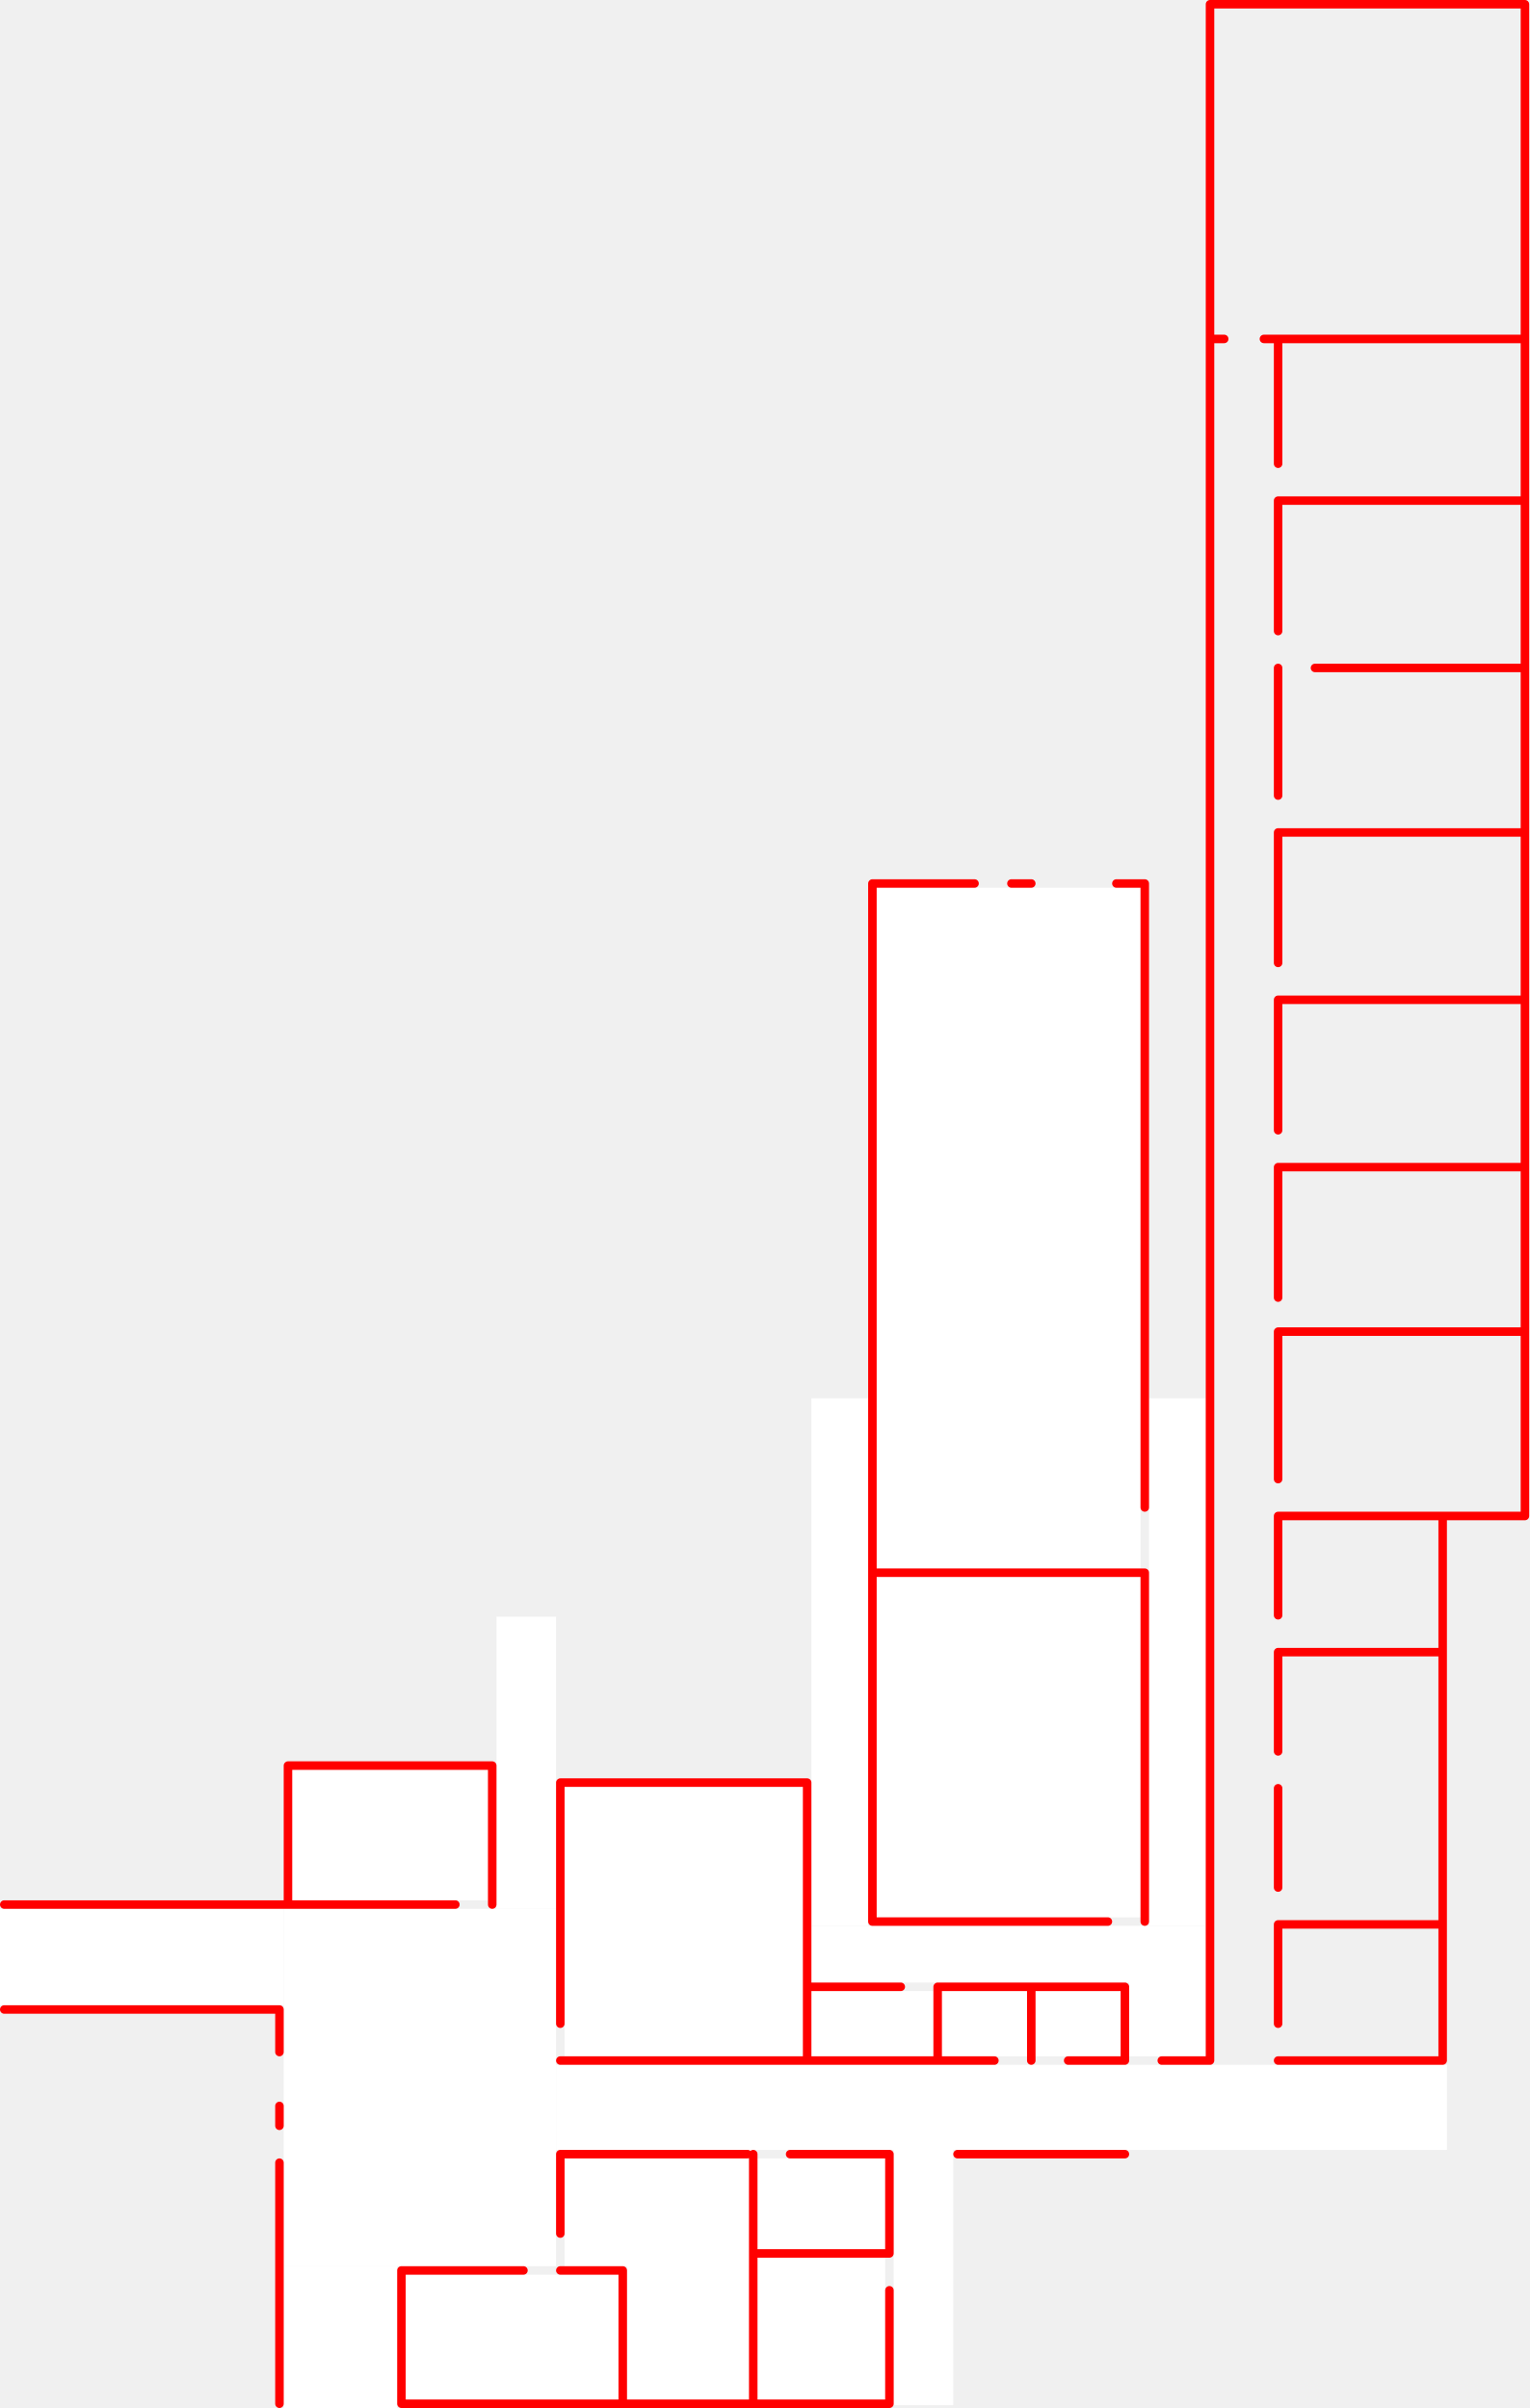
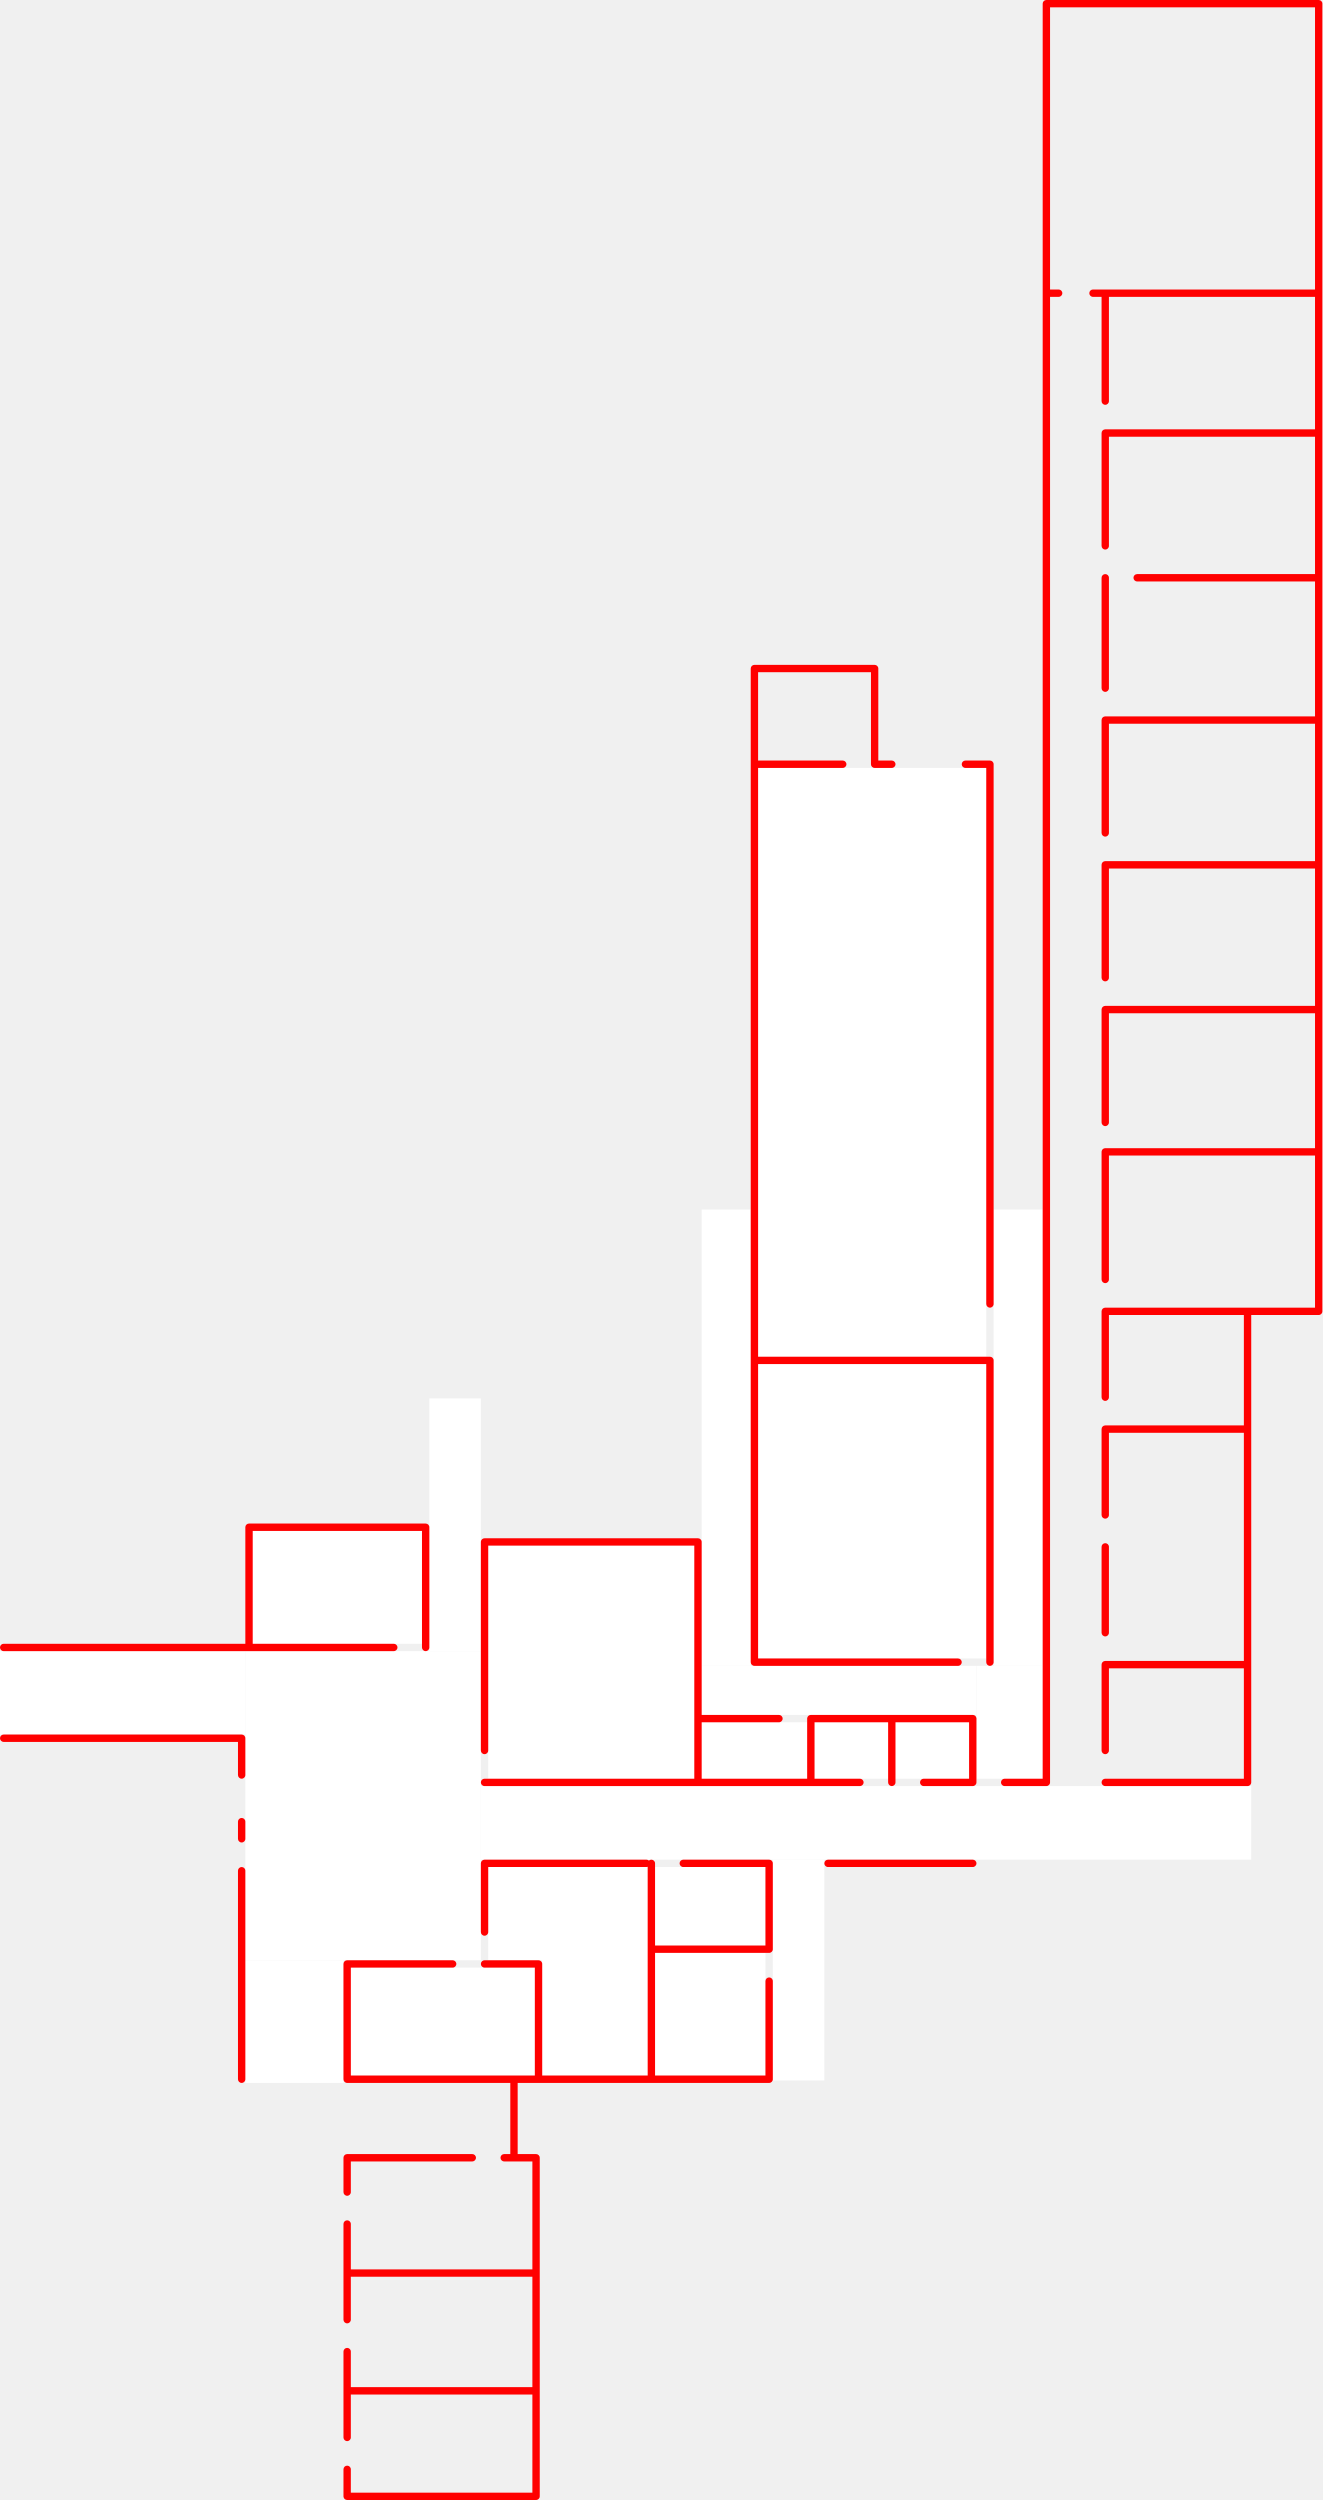
- <svg xmlns="http://www.w3.org/2000/svg" width="539" height="849" viewBox="0 0 539 849" fill="none">
+ <svg xmlns="http://www.w3.org/2000/svg" width="539" height="1019" viewBox="0 0 539 1019" fill="none">
  <g id="Group 1">
    <rect id="baÃ±os mixtos 1" x="332" y="702" width="63" height="23" fill="white" />
    <rect id="hall" x="100" y="673" width="96" height="126" fill="white" />
    <rect id="Pasillo" y="673" width="100" height="34" fill="white" />
    <rect id="pecera" x="103" y="624" width="69" height="46" fill="white" />
    <rect id="alumnos" x="199" y="630" width="84" height="95" fill="white" />
    <rect id="Pasillo_2" x="196" y="728" width="314" height="30" fill="white" />
    <rect id="Rectangle 8" x="143" y="802" width="75" height="44" fill="white" />
    <path id="Subtract" d="M264 846H221V799H199V761H264V846Z" fill="white" />
    <rect id="Pasillo_3" x="175" y="570" width="21" height="103" fill="white" />
    <rect id="Rectangle 28" x="100" y="799" width="40" height="50" fill="white" />
    <rect id="Rectangle 39" x="286" y="702" width="43" height="23" fill="white" />
    <rect id="Rectangle 35" x="398" y="679" width="27" height="46" fill="white" />
    <rect id="Rectangle 37" x="286" y="679" width="112" height="20" fill="white" />
    <rect id="Rectangle 40" x="286" y="493" width="20" height="186" fill="white" />
    <rect id="Rectangle 41" x="405" y="493" width="20" height="186" fill="white" />
    <path id="buffet" d="M309 556H402V676H309V556Z" fill="white" />
    <rect id="sum" x="309" y="313" width="93" height="240" fill="white" />
    <rect id="Rectangle 53" x="267" y="761" width="45" height="32" fill="white" />
    <rect id="Rectangle 56" x="267" y="796" width="45" height="50" fill="white" />
    <rect id="Rectangle 58" x="315" y="758" width="21" height="90" fill="white" />
-     <path id="paredes" d="M98.5 761C99.328 761 100 761.672 100 762.5V847.5C100 848.328 99.328 849 98.5 849C97.672 849 97 848.328 97 847.5V762.5C97 761.672 97.672 761 98.5 761ZM263.5 758C263.885 758 264.235 758.146 264.5 758.384C264.765 758.146 265.115 758 265.5 758C266.328 758 267 758.672 267 759.5V793H312V761H278.5C277.672 761 277 760.328 277 759.5C277 758.672 277.672 758 278.5 758H313.5C314.328 758 315 758.672 315 759.5V794.5C315 795.328 314.328 796 313.5 796H267V846H312V807.5C312 806.672 312.672 806 313.5 806C314.328 806 315 806.672 315 807.5V847.5C315 848.328 314.328 849 313.5 849H141.5C140.672 849 140 848.328 140 847.5V800.5C140 799.672 140.672 799 141.5 799H184.5C185.328 799 186 799.672 186 800.5C186 801.328 185.328 802 184.5 802H143V846H218V802H197.5C196.672 802 196 801.328 196 800.5C196 799.672 196.672 799 197.5 799H219.5C220.328 799 221 799.672 221 800.5V846H264V760.912C263.843 760.968 263.676 761 263.5 761H199V787.5C199 788.328 198.328 789 197.5 789C196.672 789 196 788.328 196 787.5V759.5C196 758.672 196.672 758 197.5 758H263.5ZM396.5 758C397.328 758 398 758.672 398 759.5C398 760.328 397.328 761 396.5 761H337.5C336.672 761 336 760.328 336 759.5C336 758.672 336.672 758 337.5 758H396.5ZM98.5 741C99.328 741 100 741.672 100 742.5V749.5C100 750.328 99.328 751 98.5 751C97.672 751 97 750.328 97 749.5V742.5C97 741.672 97.672 741 98.5 741ZM284.5 627C285.328 627 286 627.672 286 628.5V699H317.5C318.328 699 319 699.672 319 700.5C319 701.328 318.328 702 317.5 702H286V725H329V700.5C329 700.448 329.003 700.397 329.008 700.347C329.085 699.59 329.723 699 330.5 699H396.5C397.277 699 397.915 699.59 397.992 700.347C397.997 700.397 398 700.448 398 700.5V726.5C398 727.328 397.328 728 396.5 728H376.5C375.672 728 375 727.328 375 726.5C375 725.672 375.672 725 376.5 725H395V702H365V726.5C365 727.328 364.328 728 363.5 728C362.672 728 362 727.328 362 726.5V702H332V725H350.5C351.328 725 352 725.672 352 726.5C352 727.328 351.328 728 350.5 728H197.5C196.672 728 196 727.328 196 726.5C196 725.672 196.672 725 197.5 725H283V630H199V713.5C199 714.328 198.328 715 197.5 715C196.672 715 196 714.328 196 713.5V628.5C196 628.448 196.003 628.397 196.008 628.347C196.085 627.59 196.723 627 197.5 627H284.5ZM537.5 0C538.328 0 539 0.672 539 1.5V534.5C539 535.328 538.328 536 537.5 536H510V726.5C510 726.552 509.997 726.603 509.992 726.653C509.921 727.359 509.359 727.921 508.653 727.992C508.603 727.997 508.552 728 508.5 728H450.5C449.672 728 449 727.328 449 726.5C449 725.672 449.672 725 450.5 725H507V680H452V713.5C452 714.328 451.328 715 450.5 715C449.672 715 449 714.328 449 713.5V678.5C449 677.672 449.672 677 450.5 677H507V584H452V617.5C452 618.328 451.328 619 450.5 619C449.672 619 449 618.328 449 617.5V582.5C449 581.672 449.672 581 450.5 581H507V536H452V569.5C452 570.328 451.328 571 450.5 571C449.672 571 449 570.328 449 569.5V534.5C449 533.672 449.672 533 450.5 533H536V471H452V521.5C452 522.328 451.328 523 450.5 523C449.672 523 449 522.328 449 521.5V469.5C449 469.448 449.003 469.397 449.008 469.347C449.085 468.59 449.723 468 450.5 468H536V413H452V457.5C452 458.328 451.328 459 450.5 459C449.672 459 449 458.328 449 457.5V411.5C449 411.448 449.003 411.397 449.008 411.347C449.085 410.59 449.723 410 450.5 410H536V354H452V398.5C452 399.328 451.328 400 450.5 400C449.672 400 449 399.328 449 398.5V352.5C449 351.672 449.672 351 450.5 351H536V295H452V339.5C452 340.328 451.328 341 450.5 341C449.672 341 449 340.328 449 339.5V293.5C449 292.672 449.672 292 450.5 292H536V237H463.5C462.672 237 462 236.328 462 235.5C462 234.672 462.672 234 463.5 234H536V178H452V222.5C452 223.328 451.328 224 450.5 224C449.672 224 449 223.328 449 222.5V176.5C449 175.672 449.672 175 450.5 175H536V121H452V163.5C452 164.328 451.328 165 450.5 165C449.672 165 449 164.328 449 163.5V121H445.5C444.672 121 444 120.328 444 119.5C444 118.672 444.672 118 445.5 118H536V3H428V118H431.5C432.328 118 433 118.672 433 119.5C433 120.328 432.328 121 431.5 121H428V726.5C428 727.277 427.41 727.915 426.653 727.992C426.603 727.997 426.552 728 426.5 728H409.5C408.672 728 408 727.328 408 726.5C408 725.672 408.672 725 409.5 725H425V1.5C425 0.672 425.672 0 426.5 0H537.5ZM98.5 707C99.328 707 100 707.672 100 708.5V723.5C100 724.328 99.328 725 98.5 725C97.672 725 97 724.328 97 723.5V710H1.5C0.672 710 0 709.328 0 708.5C0 707.672 0.672 707 1.5 707H98.5ZM343.5 310C344.328 310 345 310.672 345 311.5C345 312.328 344.328 313 343.5 313H309V553H403.5C404.328 553 405 553.672 405 554.5V677.5C405 678.328 404.328 679 403.5 679C402.672 679 402 678.328 402 677.5V556H309V676H390.5C391.328 676 392 676.672 392 677.5C392 678.328 391.328 679 390.5 679H307.5C306.672 679 306 678.328 306 677.5V311.5C306 311.448 306.003 311.397 306.008 311.347C306.085 310.59 306.723 310 307.5 310H343.5ZM173.5 621C174.328 621 175 621.672 175 622.5V671.5C175 672.328 174.328 673 173.5 673C172.672 673 172 672.328 172 671.5V624H103V670H160.5C161.328 670 162 670.672 162 671.5C162 672.328 161.328 673 160.5 673H1.5C0.672 673 0 672.328 0 671.5C0 670.672 0.672 670 1.5 670H100V622.5C100 622.448 100.003 622.397 100.008 622.347C100.085 621.59 100.723 621 101.5 621H173.5ZM450.5 629C451.328 629 452 629.672 452 630.5V665.5C452 666.328 451.328 667 450.5 667C449.672 667 449 666.328 449 665.5V630.5C449 629.672 449.672 629 450.5 629ZM403.5 310C404.328 310 405 310.672 405 311.5V531.5C405 532.328 404.328 533 403.5 533C402.672 533 402 532.328 402 531.5V313H393.5C392.672 313 392 312.328 392 311.5C392 310.672 392.672 310 393.5 310H403.5ZM363.5 310C364.328 310 365 310.672 365 311.5C365 312.328 364.328 313 363.5 313H356.5C355.672 313 355 312.328 355 311.5C355 310.672 355.672 310 356.5 310H363.5ZM450.5 234C451.328 234 452 234.672 452 235.5V280.5C452 281.328 451.328 282 450.5 282C449.672 282 449 281.328 449 280.5V235.5C449 234.672 449.672 234 450.5 234Z" fill="#FF0000" />
+     <path id="paredes" d="M263.5 758C263.885 758 264.235 758.146 264.5 758.384C264.765 758.146 265.115 758 265.5 758C266.328 758 267 758.672 267 759.5V793H312V761H278.5C277.672 761 277 760.328 277 759.5C277 758.672 277.672 758 278.5 758H313.5C314.328 758 315 758.672 315 759.5V794.5C315 795.328 314.328 796 313.5 796H267V846H312V807.5C312 806.672 312.672 806 313.5 806C314.328 806 315 806.672 315 807.5V847.5C315 848.328 314.328 849 313.5 849H211V878H218.5C219.328 878 220 878.672 220 879.5V1017.5C220 1018.33 219.328 1019 218.5 1019H141.5C140.723 1019 140.085 1018.41 140.008 1017.65C140.003 1017.6 140 1017.55 140 1017.5V1006.5C140 1005.67 140.672 1005 141.5 1005C142.328 1005 143 1005.67 143 1006.5V1016H217V976H143V993.5C143 994.328 142.328 995 141.5 995C140.672 995 140 994.328 140 993.5V958.5C140 957.672 140.672 957 141.5 957C142.328 957 143 957.672 143 958.5V973H217V928H143V945.5C143 946.328 142.328 947 141.5 947C140.672 947 140 946.328 140 945.5V906.5C140 905.672 140.672 905 141.5 905C142.328 905 143 905.672 143 906.5V925H217V881H205.5C204.672 881 204 880.328 204 879.5C204 878.672 204.672 878 205.5 878H208V849H141.5C140.672 849 140 848.328 140 847.5V800.5C140 799.672 140.672 799 141.5 799H184.5C185.328 799 186 799.672 186 800.5C186 801.328 185.328 802 184.5 802H143V846H218V802H197.5C196.672 802 196 801.328 196 800.5C196 799.672 196.672 799 197.5 799H219.5C220.328 799 221 799.672 221 800.5V846H264V760.912C263.843 760.968 263.676 761 263.5 761H199V787.5C199 788.328 198.328 789 197.5 789C196.672 789 196 788.328 196 787.5V759.5C196 758.672 196.672 758 197.5 758H263.5ZM192.5 878C193.328 878 194 878.672 194 879.5C194 880.328 193.328 881 192.5 881H143V893.5C143 894.328 142.328 895 141.5 895C140.672 895 140 894.328 140 893.5V879.5C140 878.672 140.672 878 141.5 878H192.5ZM98.5 761C99.328 761 100 761.672 100 762.5V847.5C100 848.328 99.328 849 98.5 849C97.672 849 97 848.328 97 847.5V762.5C97 761.672 97.672 761 98.5 761ZM396.5 758C397.328 758 398 758.672 398 759.5C398 760.328 397.328 761 396.5 761H337.5C336.672 761 336 760.328 336 759.5C336 758.672 336.672 758 337.5 758H396.5ZM98.5 741C99.328 741 100 741.672 100 742.5V749.5C100 750.328 99.328 751 98.5 751C97.672 751 97 750.328 97 749.5V742.5C97 741.672 97.672 741 98.5 741ZM284.5 627C285.328 627 286 627.672 286 628.5V699H317.5C318.328 699 319 699.672 319 700.5C319 701.328 318.328 702 317.5 702H286V725H329V700.5C329 700.448 329.003 700.397 329.008 700.347C329.085 699.59 329.723 699 330.5 699H396.5C397.277 699 397.915 699.59 397.992 700.347C397.997 700.397 398 700.448 398 700.5V726.5C398 727.328 397.328 728 396.5 728H376.5C375.672 728 375 727.328 375 726.5C375 725.672 375.672 725 376.5 725H395V702H365V726.5C365 727.328 364.328 728 363.5 728C362.672 728 362 727.328 362 726.5V702H332V725H350.5C351.328 725 352 725.672 352 726.5C352 727.328 351.328 728 350.5 728H197.5C196.672 728 196 727.328 196 726.5C196 725.672 196.672 725 197.5 725H283V630H199V713.5C199 714.328 198.328 715 197.5 715C196.672 715 196 714.328 196 713.5V628.5C196 628.448 196.003 628.397 196.008 628.347C196.085 627.59 196.723 627 197.5 627H284.5ZM537.5 0C538.328 0 539 0.672 539 1.5V534.5C539 535.328 538.328 536 537.5 536H510V726.5C510 727.328 509.328 728 508.5 728H450.5C449.672 728 449 727.328 449 726.5C449 725.672 449.672 725 450.5 725H507V680H452V713.5C452 714.328 451.328 715 450.5 715C449.672 715 449 714.328 449 713.5V678.5C449 677.672 449.672 677 450.5 677H507V584H452V617.5C452 618.328 451.328 619 450.5 619C449.672 619 449 618.328 449 617.5V582.5C449 581.672 449.672 581 450.5 581H507V536H452V569.5C452 570.328 451.328 571 450.5 571C449.672 571 449 570.328 449 569.5V534.5C449 533.672 449.672 533 450.5 533H536V471H452V521.5C452 522.328 451.328 523 450.5 523C449.672 523 449 522.328 449 521.5V469.5C449 469.448 449.003 469.397 449.008 469.347C449.085 468.59 449.723 468 450.5 468H536V413H452V457.5C452 458.328 451.328 459 450.5 459C449.672 459 449 458.328 449 457.5V411.5C449 411.448 449.003 411.397 449.008 411.347C449.085 410.59 449.723 410 450.5 410H536V354H452V398.5C452 399.328 451.328 400 450.5 400C449.672 400 449 399.328 449 398.5V352.5C449 351.672 449.672 351 450.5 351H536V295H452V339.5C452 340.328 451.328 341 450.5 341C449.672 341 449 340.328 449 339.5V293.5C449 292.672 449.672 292 450.5 292H536V237H463.5C462.672 237 462 236.328 462 235.5C462 234.672 462.672 234 463.5 234H536V178H452V222.5C452 223.328 451.328 224 450.5 224C449.672 224 449 223.328 449 222.5V176.5C449 175.672 449.672 175 450.5 175H536V121H452V163.5C452 164.328 451.328 165 450.5 165C449.672 165 449 164.328 449 163.5V121H445.5C444.672 121 444 120.328 444 119.5C444 118.672 444.672 118 445.5 118H536V3H428V118H431.5C432.328 118 433 118.672 433 119.5C433 120.328 432.328 121 431.5 121H428V726.5C428 727.328 427.328 728 426.5 728H409.5C408.672 728 408 727.328 408 726.5C408 725.672 408.672 725 409.5 725H425V1.5C425 0.672 425.672 0 426.5 0H537.5ZM98.5 707C99.328 707 100 707.672 100 708.5V723.5C100 724.328 99.328 725 98.5 725C97.672 725 97 724.328 97 723.5V710H1.5C0.672 710 0 709.328 0 708.5C0 707.672 0.672 707 1.5 707H98.5ZM356.5 271C357.328 271 358 271.672 358 272.5V310H363.5C364.328 310 365 310.672 365 311.5C365 312.328 364.328 313 363.5 313H356.5C355.672 313 355 312.328 355 311.5V274H309V310H343.5C344.328 310 345 310.672 345 311.5C345 312.328 344.328 313 343.5 313H309V553H403.5C404.328 553 405 553.672 405 554.5V677.5C405 678.328 404.328 679 403.5 679C402.672 679 402 678.328 402 677.5V556H309V676H390.5C391.328 676 392 676.672 392 677.5C392 678.328 391.328 679 390.5 679H307.5C306.672 679 306 678.328 306 677.5V272.5C306 271.672 306.672 271 307.5 271H356.5ZM173.5 621C174.328 621 175 621.672 175 622.5V671.5C175 672.328 174.328 673 173.5 673C172.672 673 172 672.328 172 671.5V624H103V670H160.5C161.328 670 162 670.672 162 671.5C162 672.328 161.328 673 160.5 673H1.5C0.672 673 0 672.328 0 671.5C0 670.672 0.672 670 1.5 670H100V622.5C100 622.448 100.003 622.397 100.008 622.347C100.085 621.59 100.723 621 101.5 621H173.5ZM450.5 629C451.328 629 452 629.672 452 630.5V665.5C452 666.328 451.328 667 450.5 667C449.672 667 449 666.328 449 665.5V630.5C449 629.672 449.672 629 450.5 629ZM403.5 310C404.328 310 405 310.672 405 311.5V531.5C405 532.328 404.328 533 403.5 533C402.672 533 402 532.328 402 531.5V313H393.5C392.672 313 392 312.328 392 311.5C392 310.672 392.672 310 393.5 310H403.5ZM450.5 234C451.328 234 452 234.672 452 235.5V280.5C452 281.328 451.328 282 450.5 282C449.672 282 449 281.328 449 280.5V235.5C449 234.672 449.672 234 450.5 234Z" fill="#FF0000" />
  </g>
</svg>
